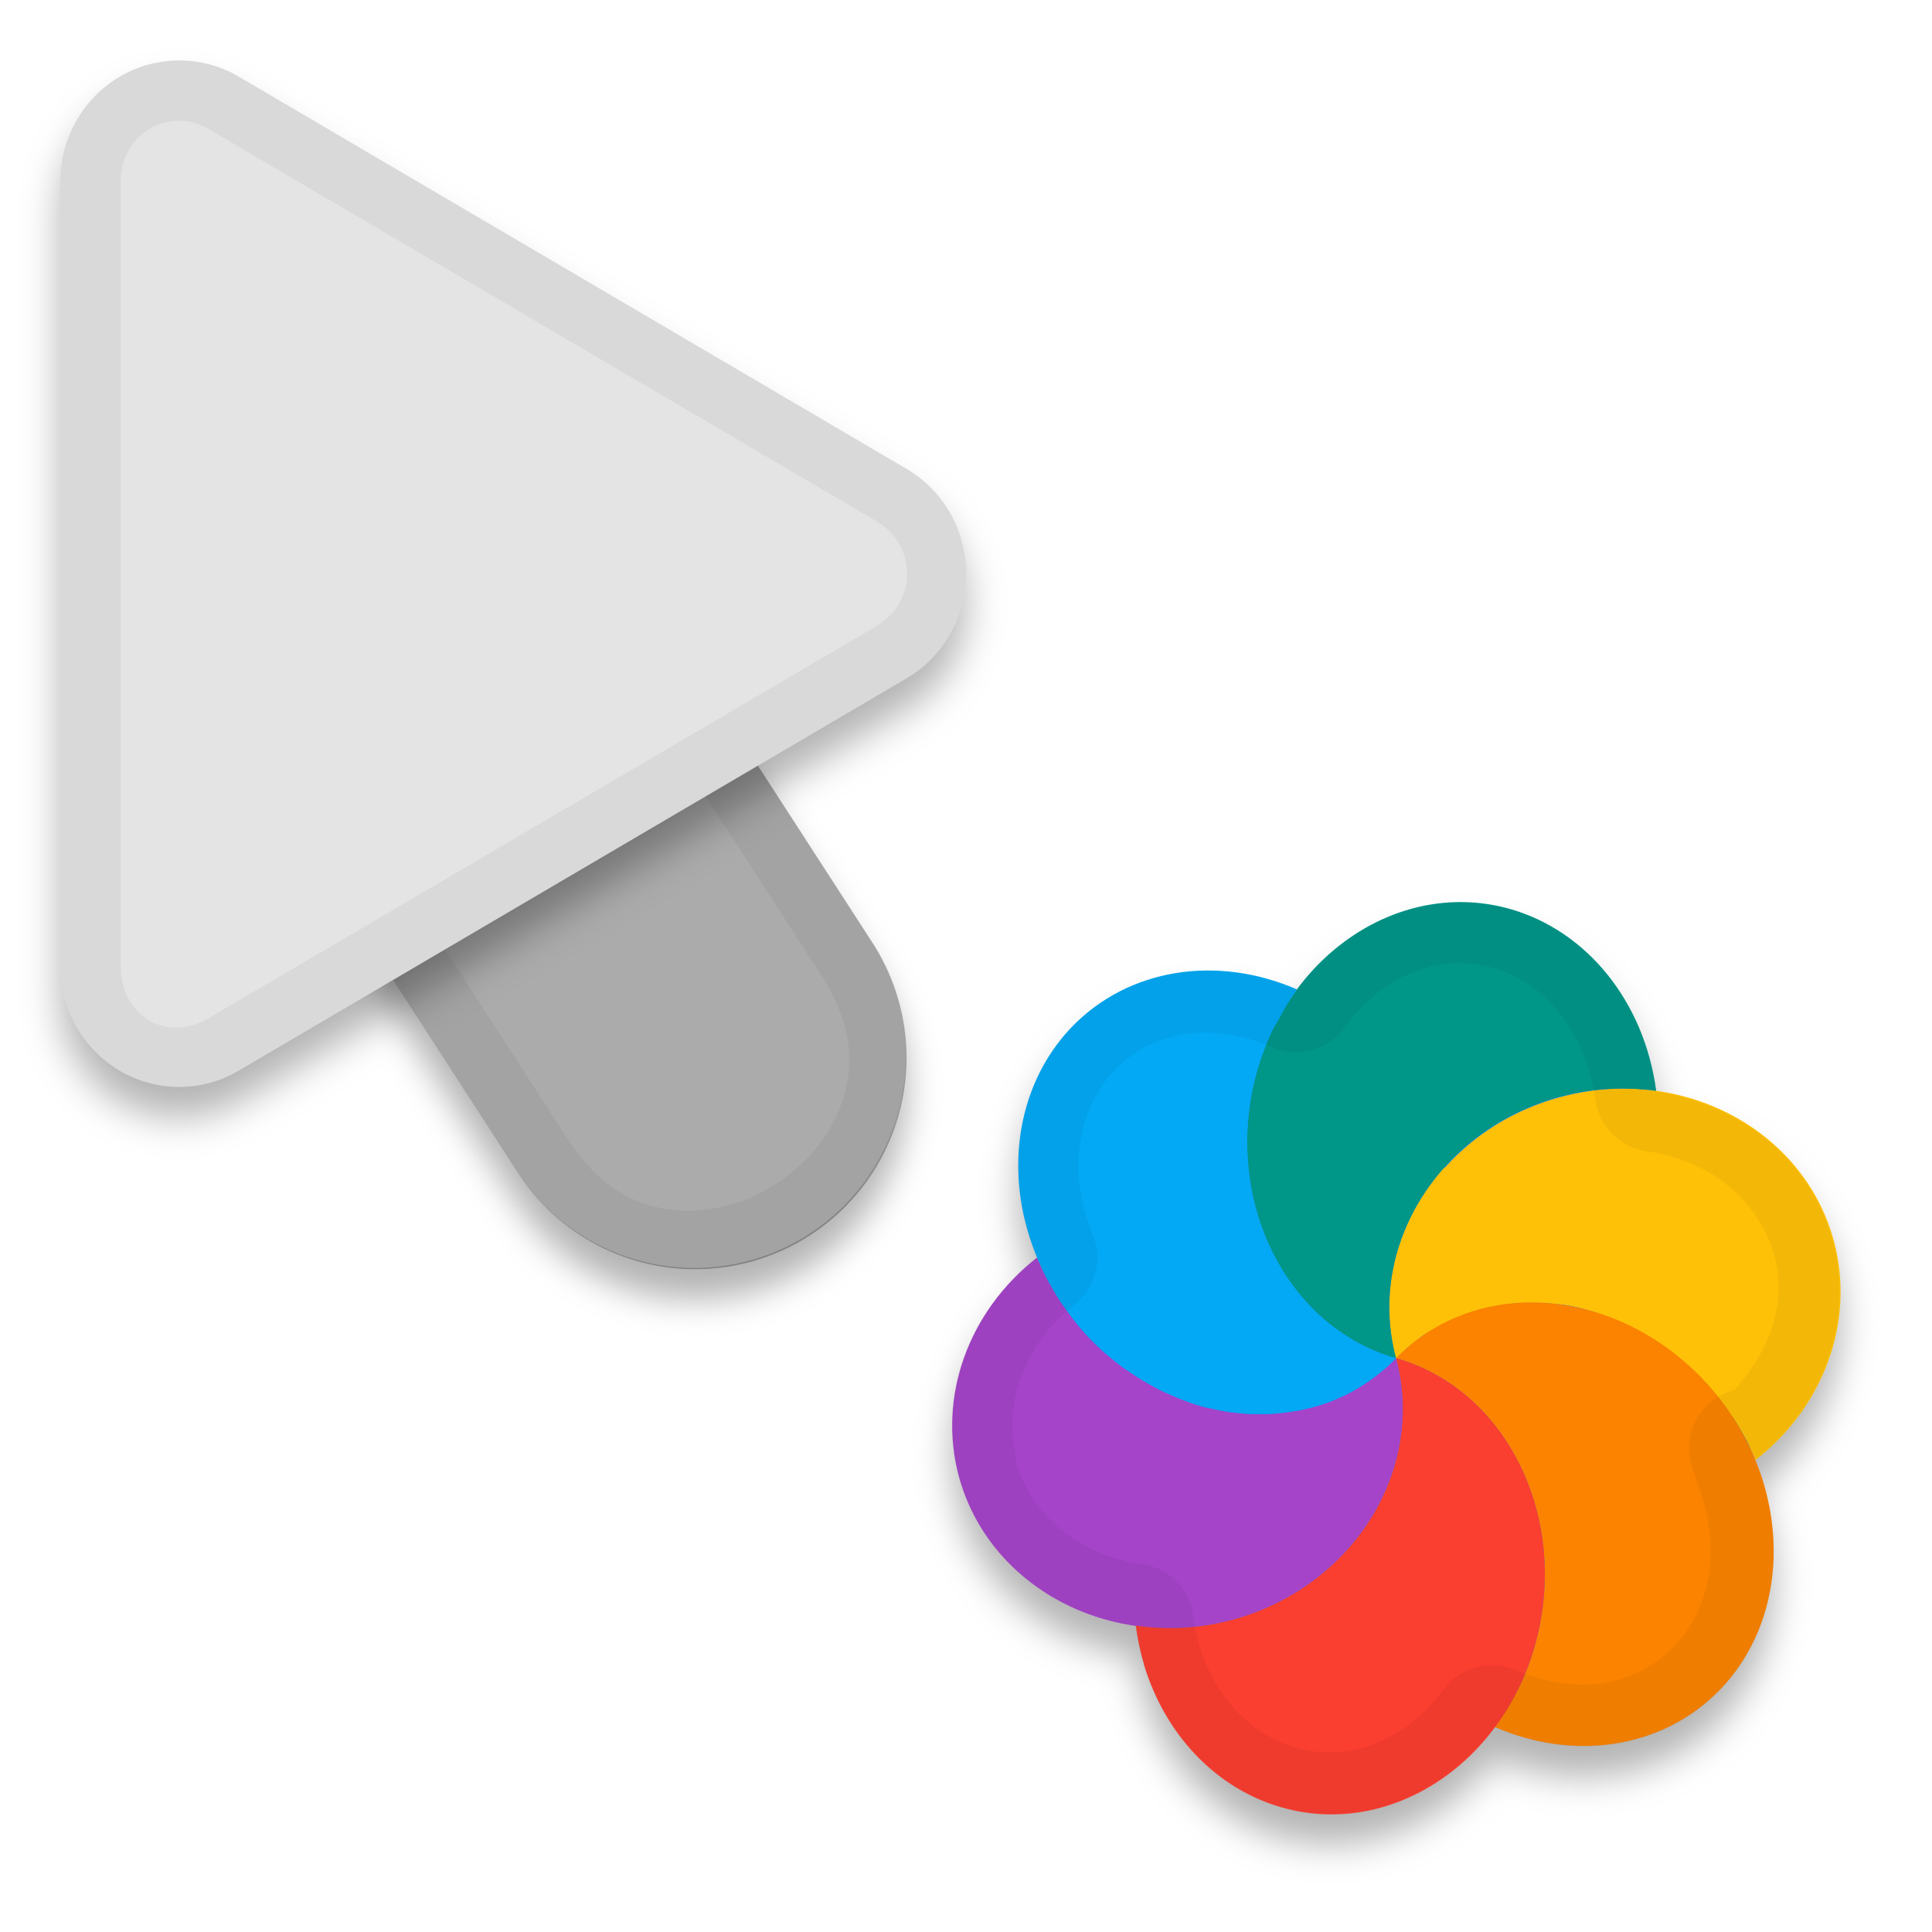
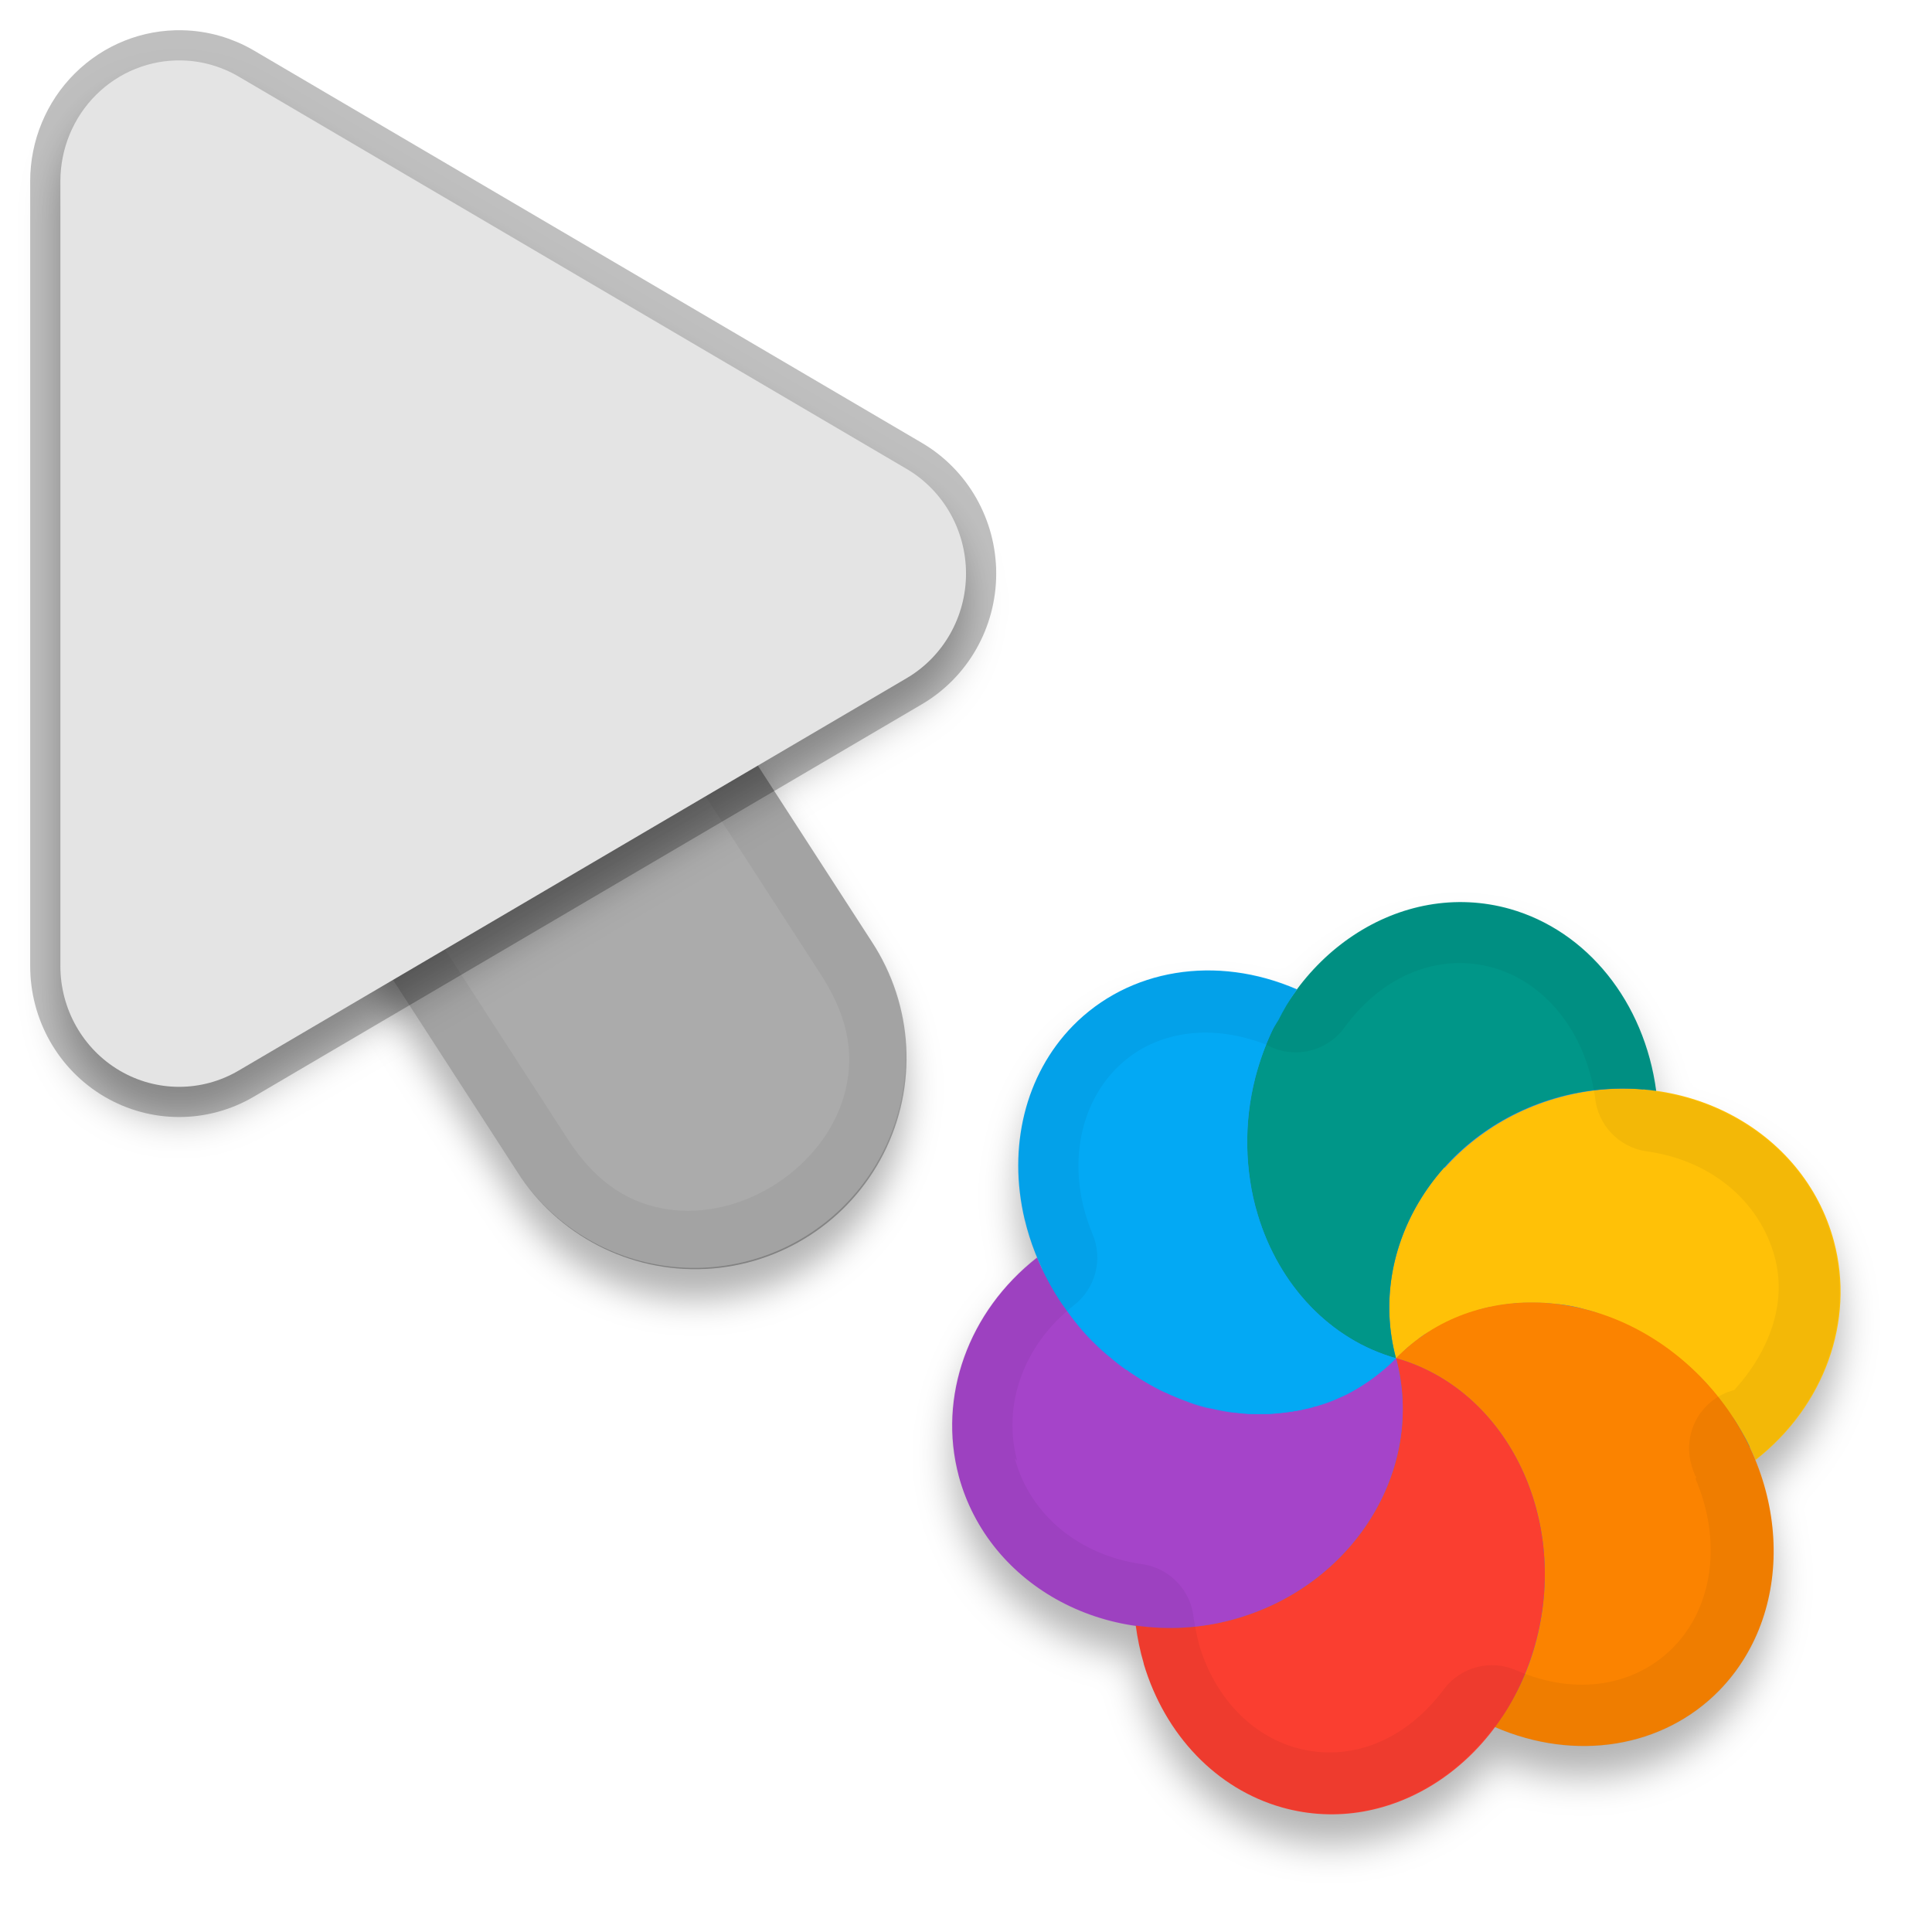
<svg xmlns="http://www.w3.org/2000/svg" id="svg5327" width="32" height="32" version="1.1">
  <defs id="defs5329">
    <filter id="filter843" style="color-interpolation-filters:sRGB" width="1.108" height="1.087" x="-.05" y="-.04">
      <feGaussianBlur id="feGaussianBlur845" stdDeviation=".281" />
    </filter>
    <filter id="filter835" style="color-interpolation-filters:sRGB" width="1.102" height="1.09" x="-.05" y="-.04">
      <feGaussianBlur id="feGaussianBlur837" stdDeviation=".32" />
    </filter>
    <filter id="filter1684" style="color-interpolation-filters:sRGB" width="1.097" height="1.095" x="-.05" y="-.05">
      <feGaussianBlur id="feGaussianBlur1686" stdDeviation=".298" />
    </filter>
  </defs>
-   <g id="layer1" transform="translate(0,-1020.362)">
-     <path id="ellipse861" style="opacity:0.3;fill:#000000;stroke-width:0.375;filter:url(#filter1684)" d="m 15.877,1045.301 c 0.365,1.363 1.554,2.297 2.952,2.489 -0.015,0.018 -0.019,0.014 -0.023,-0.01 0.029,0.214 0.073,0.425 0.133,0.63 0.353,1.186 1.211,2.077 2.291,2.383 1.325,0.375 2.688,-0.203 3.53,-1.344 3.97e-4,-7e-4 -0.003,-8e-4 -0.005,0.022 1.338,0.582 2.791,0.345 3.72,-0.607 0.969,-0.996 1.141,-2.527 0.568,-3.87 -0.01,0 0.019,0.033 0.028,0.048 1.142,-0.892 1.649,-2.306 1.298,-3.622 -0.366,-1.366 -1.562,-2.3 -2.963,-2.488 0.02,-0.013 0.023,0.01 0.031,0 -0.197,-1.473 -1.142,-2.65 -2.421,-3.013 -1.338,-0.378 -2.717,0.212 -3.556,1.375 0.011,-0.02 0.017,-0.029 0.025,-0.044 a 3.844,3.396 51.279 0 0 -3.715,0.609 3.844,3.396 51.279 0 0 -0.793,3.209 3.844,3.396 51.279 0 0 0.203,0.613 c -1.14,0.892 -1.647,2.305 -1.297,3.619 z m 13.101,-0.453 a 6.189,6 75 0 0 -6.39e-4,3e-4 c -2.8e-5,-10e-5 -0.001,-9e-4 -0.003,-8e-4 -9.27e-4,-2e-4 -4.6e-5,8e-4 9.66e-4,2e-4 z" />
-     <path id="path877" style="color:#000000;font-style:normal;font-variant:normal;font-weight:normal;font-stretch:normal;font-size:medium;line-height:normal;font-family:sans-serif;font-variant-ligatures:normal;font-variant-position:normal;font-variant-caps:normal;font-variant-numeric:normal;font-variant-alternates:normal;font-feature-settings:normal;text-indent:0;text-align:start;text-decoration:none;text-decoration-line:none;text-decoration-style:solid;text-decoration-color:#000000;letter-spacing:normal;word-spacing:normal;text-transform:none;writing-mode:lr-tb;direction:ltr;text-orientation:mixed;dominant-baseline:auto;baseline-shift:baseline;text-anchor:start;white-space:normal;shape-padding:0;clip-rule:nonzero;display:inline;overflow:visible;visibility:visible;opacity:0.3;isolation:auto;mix-blend-mode:normal;color-interpolation:sRGB;color-interpolation-filters:linearRGB;solid-color:#000000;solid-opacity:1;vector-effect:none;fill:#000000;fill-opacity:1;fill-rule:nonzero;stroke:none;stroke-width:7;stroke-linecap:round;stroke-linejoin:miter;stroke-miterlimit:4;stroke-dasharray:none;stroke-dashoffset:0;stroke-opacity:1;filter:url(#filter843);color-rendering:auto;image-rendering:auto;shape-rendering:auto;text-rendering:auto;enable-background:accumulate" d="m 6.01,1026.321 a 3.5,3.5 0 0 0 -2.949,5.443 l 5.5,8.5 a 3.501,3.501 0 1 0 5.879,-3.803 l -5.5,-8.5 a 3.5,3.5 0 0 0 -2.93,-1.641 z" />
-     <path id="path4" style="fill:none;stroke:#e4e4e4;stroke-width:7;stroke-linecap:round;stroke-opacity:1" d="m 11.5,1037.863 -5.5,-8.5" />
-     <path id="path881" style="opacity:0.3;fill:#000000;stroke-width:0.5;filter:url(#filter835)" d="m 3.013,1021.864 a 1.967,2.001 0 0 0 -2.013,2 v 12.998 a 1.967,2.001 0 0 0 2.951,1.734 l 11.065,-6.499 a 1.967,2.001 0 0 0 0,-3.468 l -11.065,-6.499 a 1.967,2.001 0 0 0 -0.937,-0.266 z" />
-     <path id="path845" style="color:#000000;font-style:normal;font-variant:normal;font-weight:normal;font-stretch:normal;font-size:medium;line-height:normal;font-family:sans-serif;font-variant-ligatures:normal;font-variant-position:normal;font-variant-caps:normal;font-variant-numeric:normal;font-variant-alternates:normal;font-feature-settings:normal;text-indent:0;text-align:start;text-decoration:none;text-decoration-line:none;text-decoration-style:solid;text-decoration-color:#000000;letter-spacing:normal;word-spacing:normal;text-transform:none;writing-mode:lr-tb;direction:ltr;text-orientation:mixed;dominant-baseline:auto;baseline-shift:baseline;text-anchor:start;white-space:normal;shape-padding:0;clip-rule:nonzero;display:inline;overflow:visible;visibility:visible;opacity:0.25;isolation:auto;mix-blend-mode:normal;color-interpolation:sRGB;color-interpolation-filters:linearRGB;solid-color:#000000;solid-opacity:1;vector-effect:none;fill:#000000;fill-opacity:1;fill-rule:nonzero;stroke:none;stroke-width:7;stroke-linecap:round;stroke-linejoin:miter;stroke-miterlimit:4;stroke-dasharray:none;stroke-dashoffset:0;stroke-opacity:1;color-rendering:auto;image-rendering:auto;shape-rendering:auto;text-rendering:auto;enable-background:accumulate" d="m 6.01,1025.822 a 3.5,3.5 0 0 0 -2.949,5.441 l 5.5,8.5 a 3.501,3.501 0 1 0 5.879,-3.803 l -5.5,-8.5 a 3.5,3.5 0 0 0 -2.93,-1.639 z" />
-     <path id="path858" style="color:#000000;font-style:normal;font-variant:normal;font-weight:normal;font-stretch:normal;font-size:medium;line-height:normal;font-family:sans-serif;font-variant-ligatures:normal;font-variant-position:normal;font-variant-caps:normal;font-variant-numeric:normal;font-variant-alternates:normal;font-feature-settings:normal;text-indent:0;text-align:start;text-decoration:none;text-decoration-line:none;text-decoration-style:solid;text-decoration-color:#000000;letter-spacing:normal;word-spacing:normal;text-transform:none;writing-mode:lr-tb;direction:ltr;text-orientation:mixed;dominant-baseline:auto;baseline-shift:baseline;text-anchor:start;white-space:normal;shape-padding:0;clip-rule:nonzero;display:inline;overflow:visible;visibility:visible;opacity:0.05;isolation:auto;mix-blend-mode:normal;color-interpolation:sRGB;color-interpolation-filters:linearRGB;solid-color:#000000;solid-opacity:1;vector-effect:none;fill:#010101;fill-opacity:1;fill-rule:nonzero;stroke:none;stroke-width:7;stroke-linecap:round;stroke-linejoin:miter;stroke-miterlimit:4;stroke-dasharray:none;stroke-dashoffset:0;stroke-opacity:1;color-rendering:auto;image-rendering:auto;shape-rendering:auto;text-rendering:auto;enable-background:accumulate" d="m 6.01,1025.823 a 3.5,3.5 0 0 0 -2.949,5.441 l 5.5,8.5 a 3.501,3.501 0 1 0 5.879,-3.803 l -5.5,-8.5 a 3.5,3.5 0 0 0 -2.93,-1.639 z m -0.01,1 c 0.853,0.01 1.638,0.448 2.092,1.17 l 0.004,0.01 5.504,8.506 c 0.498,0.77 0.544,1.41 0.383,1.99 -0.161,0.581 -0.577,1.114 -1.125,1.469 -0.548,0.355 -1.205,0.515 -1.801,0.424 -0.595,-0.091 -1.158,-0.396 -1.656,-1.166 l -5.504,-8.506 -0.004,-0.01 C 2.747,1028.991 3.934,1026.802 6,1026.823 Z" />
-     <path id="path8" style="fill:#e4e4e4;stroke-width:0.5" d="m 3.013,1021.364 a 1.967,2.001 0 0 0 -2.013,2 v 12.998 a 1.967,2.001 0 0 0 2.951,1.734 l 11.065,-6.499 a 1.967,2.001 0 0 0 0,-3.468 l -11.065,-6.499 a 1.967,2.001 0 0 0 -0.937,-0.266 z" />
-     <path id="path851" style="opacity:0.05;fill:#010101;stroke-width:0.5;fill-opacity:1" d="M 3.014,1021.364 A 1.967,2.001 0 0 0 1,1023.364 v 12.996 a 1.967,2.001 0 0 0 2.951,1.734 l 11.064,-6.498 a 1.967,2.001 0 0 0 0,-3.469 l -11.064,-6.498 a 1.967,2.001 0 0 0 -0.938,-0.266 z m -0.023,1 c 0.158,0 0.314,0.048 0.453,0.129 l 11.066,6.498 c 0.685,0.402 0.685,1.343 0,1.744 l -11.066,6.498 C 2.759,1037.635 2,1037.194 2,1036.362 v -12.998 c 2.695e-4,-0.584 0.444,-1.013 0.99,-1 z" />
-     <ellipse id="ellipse3" style="fill:#278df2;stroke-width:0.375" cx="-1013.309" cy="-247.578" rx="6.189" ry="6" transform="rotate(-105)" />
-     <path id="ellipse10" style="fill:#ffc107;stroke-width:0.375" d="m 23.122,1042.859 c 0.067,-0.067 0.133,-0.133 0.208,-0.191 0.052,-0.038 0.098,-0.081 0.151,-0.117 0.035,-0.035 0.081,-0.062 0.121,-0.09 0.054,-0.03 0.104,-0.061 0.157,-0.09 0.048,-0.027 0.093,-0.054 0.141,-0.08 0.05,-0.029 0.106,-0.049 0.159,-0.075 0.055,-0.02 0.108,-0.047 0.162,-0.067 0.053,-0.015 0.105,-0.037 0.158,-0.053 0.053,-0.014 0.102,-0.038 0.156,-0.051 0.062,-0.016 0.126,-0.034 0.191,-0.041 0.051,-0.012 0.103,-0.017 0.155,-0.029 0.058,-0.01 0.114,-0.013 0.17,-0.02 0.064,-0.01 0.127,-0.014 0.19,-0.014 0.053,-2e-4 0.108,-10e-5 0.162,-10e-5 0.059,-0 0.118,-5e-4 0.177,9e-4 0.072,0.01 0.146,0.011 0.219,0.022 0.045,-4e-4 0.09,0.011 0.135,0.015 0.072,0.01 0.144,0.025 0.216,0.042 0.048,0.013 0.096,0.027 0.143,0.039 0.066,0.017 0.132,0.035 0.195,0.063 0.056,0.015 0.11,0.041 0.166,0.058 0.055,0.025 0.108,0.045 0.164,0.068 0.059,0.026 0.118,0.049 0.174,0.08 0.059,0.033 0.122,0.059 0.181,0.093 0.048,0.026 0.096,0.055 0.142,0.082 0.068,0.04 0.131,0.087 0.197,0.131 0.039,0.022 0.073,0.054 0.111,0.075 0.057,0.044 0.116,0.086 0.171,0.131 0.051,0.041 0.098,0.082 0.149,0.124 0.081,0.067 0.156,0.142 0.231,0.216 0.081,0.082 0.154,0.169 0.227,0.257 0.032,0.033 0.056,0.072 0.084,0.107 0.052,0.067 0.103,0.136 0.152,0.206 0.018,0.032 0.036,0.063 0.063,0.088 0.054,0.075 0.1,0.154 0.146,0.233 0.016,0.03 0.031,0.054 0.047,0.082 0.054,0.093 0.097,0.191 0.141,0.288 0.019,0.033 0.029,0.07 0.044,0.102 1.142,-0.892 1.649,-2.307 1.298,-3.622 -0.498,-1.857 -2.523,-2.927 -4.523,-2.391 -2,0.536 -3.219,2.475 -2.721,4.332 z m 0,0 c 1.38e-4,4e-4 0,0 0,0 z" />
-     <path id="path9" style="fill:#a544c9;stroke-width:0.375" d="m 15.877,1044.8 c 0.497,1.858 2.523,2.929 4.524,2.393 2.001,-0.536 3.219,-2.477 2.721,-4.334 -0.067,0.067 -0.133,0.133 -0.207,0.192 -0.054,0.039 -0.104,0.082 -0.158,0.121 -0.032,0.032 -0.073,0.055 -0.11,0.082 -0.056,0.033 -0.108,0.075 -0.164,0.107 -0.041,0.024 -0.087,0.05 -0.131,0.076 -0.057,0.033 -0.124,0.058 -0.185,0.086 -0.037,0.021 -0.077,0.032 -0.114,0.049 -0.08,0.033 -0.162,0.058 -0.245,0.083 -0.026,0 -0.048,0.012 -0.07,0.019 -0.089,0.024 -0.181,0.039 -0.271,0.06 -0.023,-0.01 -0.046,0.013 -0.072,0.01 -0.082,0.012 -0.168,0.021 -0.253,0.03 -0.036,6e-4 -0.072,0.01 -0.108,0.01 -0.074,-0 -0.152,-3e-4 -0.228,10e-4 -0.044,-0 -0.089,-0 -0.132,-10e-5 -0.072,-0.01 -0.142,-0.011 -0.212,-0.022 -0.053,-7e-4 -0.103,-0.011 -0.154,-0.019 -0.066,-0.01 -0.125,-0.023 -0.189,-0.037 -0.051,-0.014 -0.107,-0.018 -0.159,-0.032 -0.082,-0.022 -0.163,-0.044 -0.242,-0.075 -0.033,-0.01 -0.062,-0.027 -0.095,-0.036 -0.088,-0.034 -0.175,-0.069 -0.261,-0.108 -0.026,-0.017 -0.055,-0.025 -0.08,-0.035 -0.087,-0.039 -0.169,-0.086 -0.252,-0.133 -0.026,-0.017 -0.049,-0.028 -0.075,-0.044 -0.089,-0.051 -0.174,-0.112 -0.262,-0.168 -0.009,-0.022 -0.035,-0.021 -0.054,-0.031 -0.077,-0.056 -0.154,-0.116 -0.227,-0.177 -0.025,-0.027 -0.058,-0.046 -0.084,-0.069 -0.09,-0.076 -0.174,-0.156 -0.256,-0.239 -0.155,-0.156 -0.292,-0.329 -0.417,-0.509 -0.018,-0.033 -0.044,-0.059 -0.065,-0.089 -0.164,-0.243 -0.302,-0.502 -0.411,-0.772 -1.142,0.892 -1.649,2.307 -1.298,3.622 z" />
-     <path id="path14" style="fill:#ffc107;stroke-width:0.375" d="m 23.122,1042.859 c 7.348,4.242 3.674,2.121 0,0 z m 3.3e-5,2e-4 c 1.013,-0.904 1.249,-2.054 0.802,-3.162 -0.767,0.858 -1.106,2.025 -0.802,3.162 z" />
-     <path id="path11" style="fill:#009688;stroke-width:0.375" d="m 20.831,1040.476 c 0.353,1.186 1.211,2.077 2.291,2.383 -0.498,-1.857 0.721,-3.797 2.721,-4.333 0.52,-0.139 1.062,-0.17 1.589,-0.095 -0.196,-1.473 -1.142,-2.65 -2.422,-3.014 -1.808,-0.51 -3.696,0.741 -4.218,2.796 -0.191,0.75 -0.177,1.538 0.039,2.262 z m 6.601,-2.045 z m -4.31,4.428 z" />
-     <path id="ellipse980" style="fill:#03a9f4;stroke-width:0.375" d="m 16.974,1040.568 a 3.844,3.396 51.279 0 0 1.098,1.978 3.844,3.396 51.279 0 0 5.05,0.313 c -0.136,-0.036 -0.266,-0.087 -0.394,-0.141 -0.128,-0.055 -0.252,-0.12 -0.371,-0.194 -0.356,-0.217 -0.671,-0.506 -0.93,-0.853 -0.173,-0.231 -0.321,-0.489 -0.441,-0.765 -0.059,-0.138 -0.112,-0.281 -0.156,-0.43 -0.058,-0.18 -0.098,-0.365 -0.124,-0.553 -0.057,-0.375 -0.065,-0.76 -0.021,-1.141 0.022,-0.191 0.057,-0.381 0.105,-0.568 0.072,-0.267 0.162,-0.522 0.273,-0.761 0.03,-0.072 0.075,-0.13 0.113,-0.196 0.082,-0.163 0.172,-0.321 0.279,-0.463 0.01,-0.02 0.019,-0.03 0.026,-0.045 a 3.844,3.396 51.279 0 0 -3.715,0.609 3.844,3.396 51.279 0 0 -0.793,3.209 z" />
-     <path id="ellipse14" style="fill:#fb8300;stroke-width:0.375" d="m 23.122,1042.859 c 1.38e-4,4e-4 0,0 0,0 z m 0,0 c 1.808,0.51 2.851,2.59 2.33,4.645 -0.133,0.535 -0.374,1.032 -0.694,1.462 1.338,0.582 2.791,0.345 3.72,-0.607 1.31,-1.347 1.173,-3.669 -0.306,-5.187 -1.479,-1.518 -3.739,-1.659 -5.05,-0.313 z" />
-     <path id="ellipse18" style="fill:#fa3e30;stroke-width:0.375" d="m 18.943,1047.918 c 0.353,1.186 1.211,2.077 2.291,2.382 1.808,0.511 3.697,-0.741 4.219,-2.797 0.521,-2.055 -0.522,-4.135 -2.33,-4.645 0.498,1.857 -0.72,3.798 -2.721,4.335 -0.52,0.14 -1.063,0.17 -1.59,0.094 0.029,0.214 0.072,0.425 0.133,0.63 z m 4.179,-5.059 c 1.38e-4,4e-4 0,0 0,0 z" />
-     <path id="ellipse904" style="opacity:0.05;fill:#010101;fill-opacity:1;stroke-width:0.375" d="m 15.877,1044.8 c 0.365,1.364 1.554,2.297 2.952,2.489 0.001,9e-4 -0.019,0.014 -0.023,-0.01 0.028,0.215 0.071,0.425 0.132,0.63 0.353,1.186 1.211,2.077 2.291,2.383 1.325,0.375 2.689,-0.203 3.53,-1.344 8.59e-4,0 -0.005,0.021 0.001,0.023 1.337,0.582 2.791,0.345 3.72,-0.606 0.969,-0.996 1.141,-2.527 0.568,-3.871 -0.01,-0 0.018,0.032 0.015,0.053 1.142,-0.891 1.649,-2.307 1.298,-3.622 -0.366,-1.366 -1.562,-2.3 -2.964,-2.488 0.02,-0.013 0.023,0.01 0.031,-0 -0.197,-1.473 -1.142,-2.65 -2.421,-3.013 -1.338,-0.378 -2.717,0.212 -3.556,1.375 0.011,-0.02 0.018,-0.03 0.025,-0.044 a 3.844,3.396 51.279 0 0 -3.715,0.609 3.844,3.396 51.279 0 0 -0.792,3.209 3.844,3.396 51.279 0 0 0.203,0.613 c -1.14,0.892 -1.648,2.305 -1.297,3.619 z m 0.968,-0.249 1.48e-4,4e-4 a 1,1 0 0 0 0.001,9e-4 c -0.244,-0.91 0.096,-1.91 0.946,-2.575 a 1,1 0 0 0 0.304,-1.174 c -0.063,-0.151 -0.113,-0.304 -0.152,-0.459 l -7.72e-4,3e-4 c -0.216,-0.905 0.012,-1.738 0.536,-2.277 0.597,-0.612 1.527,-0.777 2.488,-0.406 a 1,1 0 0 0 1.296,-0.273 c 0.629,-0.872 1.568,-1.252 2.47,-0.998 0.844,0.24 1.52,1.039 1.685,2.137 a 1,1 0 0 0 0.847,0.903 l 3.9e-5,-3e-4 c 1.043,0.14 1.874,0.803 2.13,1.753 0.206,0.767 -0.09,1.562 -0.67,2.202 a 1,1 0 0 0 -0.617,0.468 l 7.95e-4,-4e-4 a 1,1 0 0 0 -0.103,0.738 1,1 0 0 0 3.8e-5,0 1,1 0 0 0 0.063,0.188 l -6.86e-4,-0 -0.003,-7e-4 a 1,1 0 0 0 0.033,0.057 1,1 0 0 0 -0.01,-0 l -0.003,0.026 c 0.437,1.026 0.289,2.109 -0.365,2.781 -0.623,0.637 -1.601,0.823 -2.604,0.386 l -0.001,-5e-4 a 1,1 0 0 0 -1.197,0.308 c 0,0 6.84e-4,-3e-4 6.84e-4,-3e-4 -0.631,0.856 -1.561,1.227 -2.454,0.975 -0.722,-0.204 -1.336,-0.811 -1.603,-1.702 -0.036,-0.139 -0.065,-0.285 -0.09,-0.433 a 1,1 0 0 0 -0.847,-0.905 c 0,0 -9.46e-4,10e-5 -9.46e-4,10e-5 -1.037,-0.143 -1.86,-0.806 -2.115,-1.751 z m 12.133,-0.2 a 6.189,6 75 0 0 -1.57e-4,10e-5 c 0.001,-2e-4 -0.001,-9e-4 -0.003,-0 -8.81e-4,-3e-4 4.72e-4,8e-4 0.002,5e-4 z" />
-   </g>
+   <path id="ellipse861" style="opacity:0.3;fill:#000000;stroke-width:0.375;filter:url(#filter1684)" d="m 15.877,24.938 c 0.365,1.363 1.554,2.297 2.952,2.489 -0.015,0.018 -0.019,0.014 -0.023,-0.01 0.029,0.214 0.073,0.425 0.133,0.63 0.353,1.186 1.211,2.077 2.291,2.383 1.325,0.375 2.688,-0.203 3.53,-1.344 3.97e-4,-7e-4 -0.003,-8e-4 -0.005,0.022 1.338,0.582 2.791,0.345 3.72,-0.607 0.969,-0.996 1.141,-2.527 0.568,-3.87 -0.01,0 0.019,0.033 0.028,0.048 1.142,-0.892 1.649,-2.306 1.298,-3.622 -0.366,-1.366 -1.562,-2.3 -2.963,-2.488 0.02,-0.013 0.023,0.01 0.031,0 -0.197,-1.473 -1.142,-2.65 -2.421,-3.013 -1.338,-0.378 -2.717,0.212 -3.556,1.375 0.011,-0.02 0.017,-0.029 0.025,-0.044 a 3.844,3.396 51.279 0 0 -3.715,0.609 3.844,3.396 51.279 0 0 -0.793,3.209 3.844,3.396 51.279 0 0 0.203,0.613 c -1.14,0.892 -1.647,2.305 -1.297,3.619 z m 13.101,-0.453 a 6.189,6 75 0 0 -6.39e-4,3e-4 c -2.8e-5,-1e-4 -0.001,-9e-4 -0.003,-8e-4 -9.27e-4,-2e-4 -4.6e-5,8e-4 9.66e-4,2e-4 z" />
+   <path id="path877" style="color:#000000;font-style:normal;font-variant:normal;font-weight:normal;font-stretch:normal;font-size:medium;line-height:normal;font-family:sans-serif;font-variant-ligatures:normal;font-variant-position:normal;font-variant-caps:normal;font-variant-numeric:normal;font-variant-alternates:normal;font-feature-settings:normal;text-indent:0;text-align:start;text-decoration:none;text-decoration-line:none;text-decoration-style:solid;text-decoration-color:#000000;letter-spacing:normal;word-spacing:normal;text-transform:none;writing-mode:lr-tb;direction:ltr;text-orientation:mixed;dominant-baseline:auto;baseline-shift:baseline;text-anchor:start;white-space:normal;shape-padding:0;clip-rule:nonzero;display:inline;overflow:visible;visibility:visible;opacity:0.3;isolation:auto;mix-blend-mode:normal;color-interpolation:sRGB;color-interpolation-filters:linearRGB;solid-color:#000000;solid-opacity:1;vector-effect:none;fill:#000000;fill-opacity:1;fill-rule:nonzero;stroke:none;stroke-width:7;stroke-linecap:round;stroke-linejoin:miter;stroke-miterlimit:4;stroke-dasharray:none;stroke-dashoffset:0;stroke-opacity:1;filter:url(#filter843);color-rendering:auto;image-rendering:auto;shape-rendering:auto;text-rendering:auto;enable-background:accumulate" d="m 6.01,5.959 a 3.5,3.5 0 0 0 -2.949,5.443 l 5.5,8.5 a 3.501,3.501 0 1 0 5.879,-3.803 l -5.5,-8.5 A 3.5,3.5 0 0 0 6.01,5.959 Z" />
+   <path id="path4" style="fill:none;stroke:#e4e4e4;stroke-width:7;stroke-linecap:round;stroke-opacity:1" d="m 11.5,17.501 -5.5,-8.5" />
+   <path id="path881" style="opacity:0.3;fill:#000000;stroke-width:0.5;filter:url(#filter835)" d="M 3.013,1.502 A 1.967,2.001 0 0 0 1,3.502 V 16.499 A 1.967,2.001 0 0 0 3.951,18.233 L 15.015,11.734 a 1.967,2.001 0 0 0 0,-3.468 L 3.951,1.768 A 1.967,2.001 0 0 0 3.013,1.502 Z" />
+   <path id="path845" style="color:#000000;font-style:normal;font-variant:normal;font-weight:normal;font-stretch:normal;font-size:medium;line-height:normal;font-family:sans-serif;font-variant-ligatures:normal;font-variant-position:normal;font-variant-caps:normal;font-variant-numeric:normal;font-variant-alternates:normal;font-feature-settings:normal;text-indent:0;text-align:start;text-decoration:none;text-decoration-line:none;text-decoration-style:solid;text-decoration-color:#000000;letter-spacing:normal;word-spacing:normal;text-transform:none;writing-mode:lr-tb;direction:ltr;text-orientation:mixed;dominant-baseline:auto;baseline-shift:baseline;text-anchor:start;white-space:normal;shape-padding:0;clip-rule:nonzero;display:inline;overflow:visible;visibility:visible;opacity:0.25;isolation:auto;mix-blend-mode:normal;color-interpolation:sRGB;color-interpolation-filters:linearRGB;solid-color:#000000;solid-opacity:1;vector-effect:none;fill:#000000;fill-opacity:1;fill-rule:nonzero;stroke:none;stroke-width:7;stroke-linecap:round;stroke-linejoin:miter;stroke-miterlimit:4;stroke-dasharray:none;stroke-dashoffset:0;stroke-opacity:1;color-rendering:auto;image-rendering:auto;shape-rendering:auto;text-rendering:auto;enable-background:accumulate" d="m 6.01,5.46 a 3.5,3.5 0 0 0 -2.949,5.441 l 5.5,8.5 a 3.501,3.501 0 1 0 5.879,-3.803 l -5.5,-8.5 A 3.5,3.5 0 0 0 6.01,5.46 Z" />
+   <path id="path858" style="color:#000000;font-style:normal;font-variant:normal;font-weight:normal;font-stretch:normal;font-size:medium;line-height:normal;font-family:sans-serif;font-variant-ligatures:normal;font-variant-position:normal;font-variant-caps:normal;font-variant-numeric:normal;font-variant-alternates:normal;font-feature-settings:normal;text-indent:0;text-align:start;text-decoration:none;text-decoration-line:none;text-decoration-style:solid;text-decoration-color:#000000;letter-spacing:normal;word-spacing:normal;text-transform:none;writing-mode:lr-tb;direction:ltr;text-orientation:mixed;dominant-baseline:auto;baseline-shift:baseline;text-anchor:start;white-space:normal;shape-padding:0;clip-rule:nonzero;display:inline;overflow:visible;visibility:visible;opacity:0.05;isolation:auto;mix-blend-mode:normal;color-interpolation:sRGB;color-interpolation-filters:linearRGB;solid-color:#000000;solid-opacity:1;vector-effect:none;fill:#010101;fill-opacity:1;fill-rule:nonzero;stroke:none;stroke-width:7;stroke-linecap:round;stroke-linejoin:miter;stroke-miterlimit:4;stroke-dasharray:none;stroke-dashoffset:0;stroke-opacity:1;color-rendering:auto;image-rendering:auto;shape-rendering:auto;text-rendering:auto;enable-background:accumulate" d="m 6.01,5.461 a 3.5,3.5 0 0 0 -2.949,5.441 l 5.5,8.5 a 3.501,3.501 0 1 0 5.879,-3.803 l -5.5,-8.5 A 3.5,3.5 0 0 0 6.01,5.461 Z m -0.01,1 c 0.853,0.01 1.638,0.448 2.092,1.17 l 0.004,0.01 5.504,8.506 c 0.498,0.77 0.544,1.41 0.383,1.99 -0.161,0.581 -0.577,1.114 -1.125,1.469 -0.548,0.355 -1.205,0.515 -1.801,0.424 -0.595,-0.091 -1.158,-0.396 -1.656,-1.166 l -5.504,-8.506 -0.004,-0.01 C 2.747,8.629 3.934,6.439 6,6.461 Z" />
+   <path id="path856" style="opacity:0.25;fill:none;stroke:#000000;stroke-width:1;stroke-linecap:round;stroke-linejoin:round;stroke-miterlimit:4;stroke-dasharray:none;stroke-opacity:1" d="M 3.013,1.001 A 1.967,2.001 0 0 0 1,3.001 v 12.998 a 1.967,2.001 0 0 0 2.951,1.734 L 15.015,11.234 a 1.967,2.001 0 0 0 0,-3.468 L 3.951,1.267 A 1.967,2.001 0 0 0 3.013,1.001 Z" />
+   <path id="path8" style="fill:#e4e4e4;stroke-width:0.5" d="M 3.013,1.001 A 1.967,2.001 0 0 0 1,3.001 V 15.999 A 1.967,2.001 0 0 0 3.951,17.733 L 15.015,11.234 a 1.967,2.001 0 0 0 0,-3.468 L 3.951,1.267 A 1.967,2.001 0 0 0 3.013,1.001 Z" />
+   <ellipse id="ellipse3" style="fill:#278df2;stroke-width:0.375" cx="-27.715" cy="16.511" rx="6.189" ry="6" transform="rotate(-105)" />
+   <path id="ellipse10" style="fill:#ffc107;stroke-width:0.375" d="m 23.122,22.497 c 0.067,-0.067 0.133,-0.133 0.208,-0.191 0.052,-0.038 0.098,-0.081 0.151,-0.117 0.035,-0.035 0.081,-0.062 0.121,-0.09 0.054,-0.03 0.104,-0.061 0.157,-0.09 0.048,-0.027 0.093,-0.054 0.141,-0.08 0.05,-0.029 0.106,-0.049 0.159,-0.075 0.055,-0.02 0.108,-0.047 0.162,-0.067 0.053,-0.015 0.105,-0.037 0.158,-0.053 0.053,-0.014 0.102,-0.038 0.156,-0.051 0.062,-0.016 0.126,-0.034 0.191,-0.041 0.051,-0.012 0.103,-0.017 0.155,-0.029 0.058,-0.01 0.114,-0.013 0.17,-0.02 0.064,-0.01 0.127,-0.014 0.19,-0.014 0.053,-2e-4 0.108,-10e-5 0.162,-10e-5 0.059,0 0.118,-5e-4 0.177,9e-4 0.072,0.01 0.146,0.011 0.219,0.022 0.045,-4e-4 0.09,0.011 0.135,0.015 0.072,0.01 0.144,0.025 0.216,0.042 0.048,0.013 0.096,0.027 0.143,0.039 0.066,0.017 0.132,0.035 0.195,0.063 0.056,0.015 0.11,0.041 0.166,0.058 0.055,0.025 0.108,0.045 0.164,0.068 0.059,0.026 0.118,0.049 0.174,0.08 0.059,0.033 0.122,0.059 0.181,0.093 0.048,0.026 0.096,0.055 0.142,0.082 0.068,0.04 0.131,0.087 0.197,0.131 0.039,0.022 0.073,0.054 0.111,0.075 0.057,0.044 0.116,0.086 0.171,0.131 0.051,0.041 0.098,0.082 0.149,0.124 0.081,0.067 0.156,0.142 0.231,0.216 0.081,0.082 0.154,0.169 0.227,0.257 0.032,0.033 0.056,0.072 0.084,0.107 0.052,0.067 0.103,0.136 0.152,0.206 0.018,0.032 0.036,0.063 0.063,0.088 0.054,0.075 0.1,0.154 0.146,0.233 0.016,0.03 0.031,0.054 0.047,0.082 0.054,0.093 0.097,0.191 0.141,0.288 0.019,0.033 0.029,0.07 0.044,0.102 1.142,-0.892 1.649,-2.307 1.298,-3.622 -0.498,-1.857 -2.523,-2.927 -4.523,-2.391 -2,0.536 -3.219,2.475 -2.721,4.332 z m 0,0 c 1.38e-4,4e-4 0,0 0,0 z" />
+   <path id="path9" style="fill:#a544c9;stroke-width:0.375" d="m 15.877,24.438 c 0.497,1.858 2.523,2.929 4.524,2.393 2.001,-0.536 3.219,-2.477 2.721,-4.334 -0.067,0.067 -0.133,0.133 -0.207,0.192 -0.054,0.039 -0.104,0.082 -0.158,0.121 -0.032,0.032 -0.073,0.055 -0.11,0.082 -0.056,0.033 -0.108,0.075 -0.164,0.107 -0.041,0.024 -0.087,0.05 -0.131,0.076 -0.057,0.033 -0.124,0.058 -0.185,0.086 -0.037,0.021 -0.077,0.032 -0.114,0.049 -0.08,0.033 -0.162,0.058 -0.245,0.083 -0.026,0 -0.048,0.012 -0.07,0.019 -0.089,0.024 -0.181,0.039 -0.271,0.06 -0.023,-0.01 -0.046,0.013 -0.072,0.01 -0.082,0.012 -0.168,0.021 -0.253,0.03 -0.036,6e-4 -0.072,0.01 -0.108,0.01 -0.074,0 -0.152,-3e-4 -0.228,0.001 -0.044,0 -0.089,0 -0.132,-10e-5 -0.072,-0.01 -0.142,-0.011 -0.212,-0.022 -0.053,-7e-4 -0.103,-0.011 -0.154,-0.019 -0.066,-0.01 -0.125,-0.023 -0.189,-0.037 -0.051,-0.014 -0.107,-0.018 -0.159,-0.032 -0.082,-0.022 -0.163,-0.044 -0.242,-0.075 -0.033,-0.01 -0.062,-0.027 -0.095,-0.036 -0.088,-0.034 -0.175,-0.069 -0.261,-0.108 -0.026,-0.017 -0.055,-0.025 -0.08,-0.035 -0.087,-0.039 -0.169,-0.086 -0.252,-0.133 -0.026,-0.017 -0.049,-0.028 -0.075,-0.044 -0.089,-0.051 -0.174,-0.112 -0.262,-0.168 -0.009,-0.022 -0.035,-0.021 -0.054,-0.031 -0.077,-0.056 -0.154,-0.116 -0.227,-0.177 -0.025,-0.027 -0.058,-0.046 -0.084,-0.069 -0.09,-0.076 -0.174,-0.156 -0.256,-0.239 -0.155,-0.156 -0.292,-0.329 -0.417,-0.509 -0.018,-0.033 -0.044,-0.059 -0.065,-0.089 -0.164,-0.243 -0.302,-0.502 -0.411,-0.772 -1.142,0.892 -1.649,2.307 -1.298,3.622 z" />
+   <path id="path14" style="fill:#ffc107;stroke-width:0.375" d="m 23.122,22.497 c 7.348,4.242 3.674,2.121 0,0 z m 3.3e-5,2e-4 c 1.013,-0.904 1.249,-2.054 0.802,-3.162 -0.767,0.858 -1.106,2.025 -0.802,3.162 z" />
+   <path id="path11" style="fill:#009688;stroke-width:0.375" d="m 20.831,20.114 c 0.353,1.186 1.211,2.077 2.291,2.383 -0.498,-1.857 0.721,-3.797 2.721,-4.333 0.52,-0.139 1.062,-0.17 1.589,-0.095 -0.196,-1.473 -1.142,-2.65 -2.422,-3.014 -1.808,-0.51 -3.696,0.741 -4.218,2.796 -0.191,0.75 -0.177,1.538 0.039,2.262 z m 6.601,-2.045 z m -4.31,4.428 z" />
+   <path id="ellipse980" style="fill:#03a9f4;stroke-width:0.375" d="m 16.974,20.205 a 3.844,3.396 51.279 0 0 1.098,1.978 3.844,3.396 51.279 0 0 5.05,0.313 c -0.136,-0.036 -0.266,-0.087 -0.394,-0.141 -0.128,-0.055 -0.252,-0.12 -0.371,-0.194 -0.356,-0.217 -0.671,-0.506 -0.93,-0.853 -0.173,-0.231 -0.321,-0.489 -0.441,-0.765 -0.059,-0.138 -0.112,-0.281 -0.156,-0.43 -0.058,-0.18 -0.098,-0.365 -0.124,-0.553 -0.057,-0.375 -0.065,-0.76 -0.021,-1.141 0.022,-0.191 0.057,-0.381 0.105,-0.568 0.072,-0.267 0.162,-0.522 0.273,-0.761 0.03,-0.072 0.075,-0.13 0.113,-0.196 0.082,-0.163 0.172,-0.321 0.279,-0.463 0.01,-0.02 0.019,-0.03 0.026,-0.045 a 3.844,3.396 51.279 0 0 -3.715,0.609 3.844,3.396 51.279 0 0 -0.793,3.209 z" />
+   <path id="ellipse14" style="fill:#fb8300;stroke-width:0.375" d="m 23.122,22.497 c 1.38e-4,4e-4 0,0 0,0 z m 0,0 c 1.808,0.51 2.851,2.59 2.33,4.645 -0.133,0.535 -0.374,1.032 -0.694,1.462 1.338,0.582 2.791,0.345 3.72,-0.607 1.31,-1.347 1.173,-3.669 -0.306,-5.187 -1.479,-1.518 -3.739,-1.659 -5.05,-0.313 z" />
+   <path id="ellipse18" style="fill:#fa3e30;stroke-width:0.375" d="m 18.943,27.555 c 0.353,1.186 1.211,2.077 2.291,2.382 1.808,0.511 3.697,-0.741 4.219,-2.797 0.521,-2.055 -0.522,-4.135 -2.33,-4.645 0.498,1.857 -0.72,3.798 -2.721,4.335 -0.52,0.14 -1.063,0.17 -1.59,0.094 0.029,0.214 0.072,0.425 0.133,0.63 z m 4.179,-5.059 c 1.38e-4,4e-4 0,0 0,0 z" />
+   <path id="ellipse904" style="opacity:0.05;fill:#010101;fill-opacity:1;stroke-width:0.375" d="m 15.877,24.438 c 0.365,1.364 1.554,2.297 2.952,2.489 0.001,9e-4 -0.019,0.014 -0.023,-0.01 0.028,0.215 0.071,0.425 0.132,0.63 0.353,1.186 1.211,2.077 2.291,2.383 1.325,0.375 2.689,-0.203 3.53,-1.344 8.59e-4,0 -0.005,0.021 0.001,0.023 1.337,0.582 2.791,0.345 3.72,-0.606 0.969,-0.996 1.141,-2.527 0.568,-3.871 -0.01,0 0.018,0.032 0.015,0.053 1.142,-0.891 1.649,-2.307 1.298,-3.622 -0.366,-1.366 -1.562,-2.3 -2.964,-2.488 0.02,-0.013 0.023,0.01 0.031,0 -0.197,-1.473 -1.142,-2.65 -2.421,-3.013 -1.338,-0.378 -2.717,0.212 -3.556,1.375 0.011,-0.02 0.018,-0.03 0.025,-0.044 a 3.844,3.396 51.279 0 0 -3.715,0.609 3.844,3.396 51.279 0 0 -0.792,3.209 3.844,3.396 51.279 0 0 0.203,0.613 c -1.14,0.892 -1.648,2.305 -1.297,3.619 z m 0.968,-0.249 1.48e-4,4e-4 a 1,1 0 0 0 0.001,9e-4 c -0.244,-0.91 0.096,-1.91 0.946,-2.575 a 1,1 0 0 0 0.304,-1.174 c -0.063,-0.151 -0.113,-0.304 -0.152,-0.459 l -7.72e-4,3e-4 c -0.216,-0.905 0.012,-1.738 0.536,-2.277 0.597,-0.612 1.527,-0.777 2.488,-0.406 a 1,1 0 0 0 1.296,-0.273 c 0.629,-0.872 1.568,-1.252 2.47,-0.998 0.844,0.24 1.52,1.039 1.685,2.137 a 1,1 0 0 0 0.847,0.903 l 3.9e-5,-3e-4 c 1.043,0.14 1.874,0.803 2.13,1.753 0.206,0.767 -0.09,1.562 -0.67,2.202 a 1,1 0 0 0 -0.617,0.468 l 7.95e-4,-4e-4 a 1,1 0 0 0 -0.103,0.738 1,1 0 0 0 3.8e-5,0 1,1 0 0 0 0.063,0.188 h -6.86e-4 l -0.003,-7e-4 a 1,1 0 0 0 0.033,0.057 1,1 0 0 0 -0.01,0 l -0.003,0.026 c 0.437,1.026 0.289,2.109 -0.365,2.781 -0.623,0.637 -1.601,0.823 -2.604,0.386 l -0.001,-5e-4 a 1,1 0 0 0 -1.197,0.308 c 0,0 6.84e-4,-3e-4 6.84e-4,-3e-4 -0.631,0.856 -1.561,1.227 -2.454,0.975 -0.722,-0.204 -1.336,-0.811 -1.603,-1.702 -0.036,-0.139 -0.065,-0.285 -0.09,-0.433 a 1,1 0 0 0 -0.847,-0.905 c 0,0 -9.46e-4,10e-5 -9.46e-4,10e-5 -1.037,-0.143 -1.86,-0.806 -2.115,-1.751 z M 28.979,23.989 a 6.189,6 75 0 0 -1.57e-4,10e-5 c 0.001,-2e-4 -10e-4,-9e-4 -0.003,0 -8.81e-4,-3e-4 4.72e-4,8e-4 0.002,5e-4 z" />
</svg>
